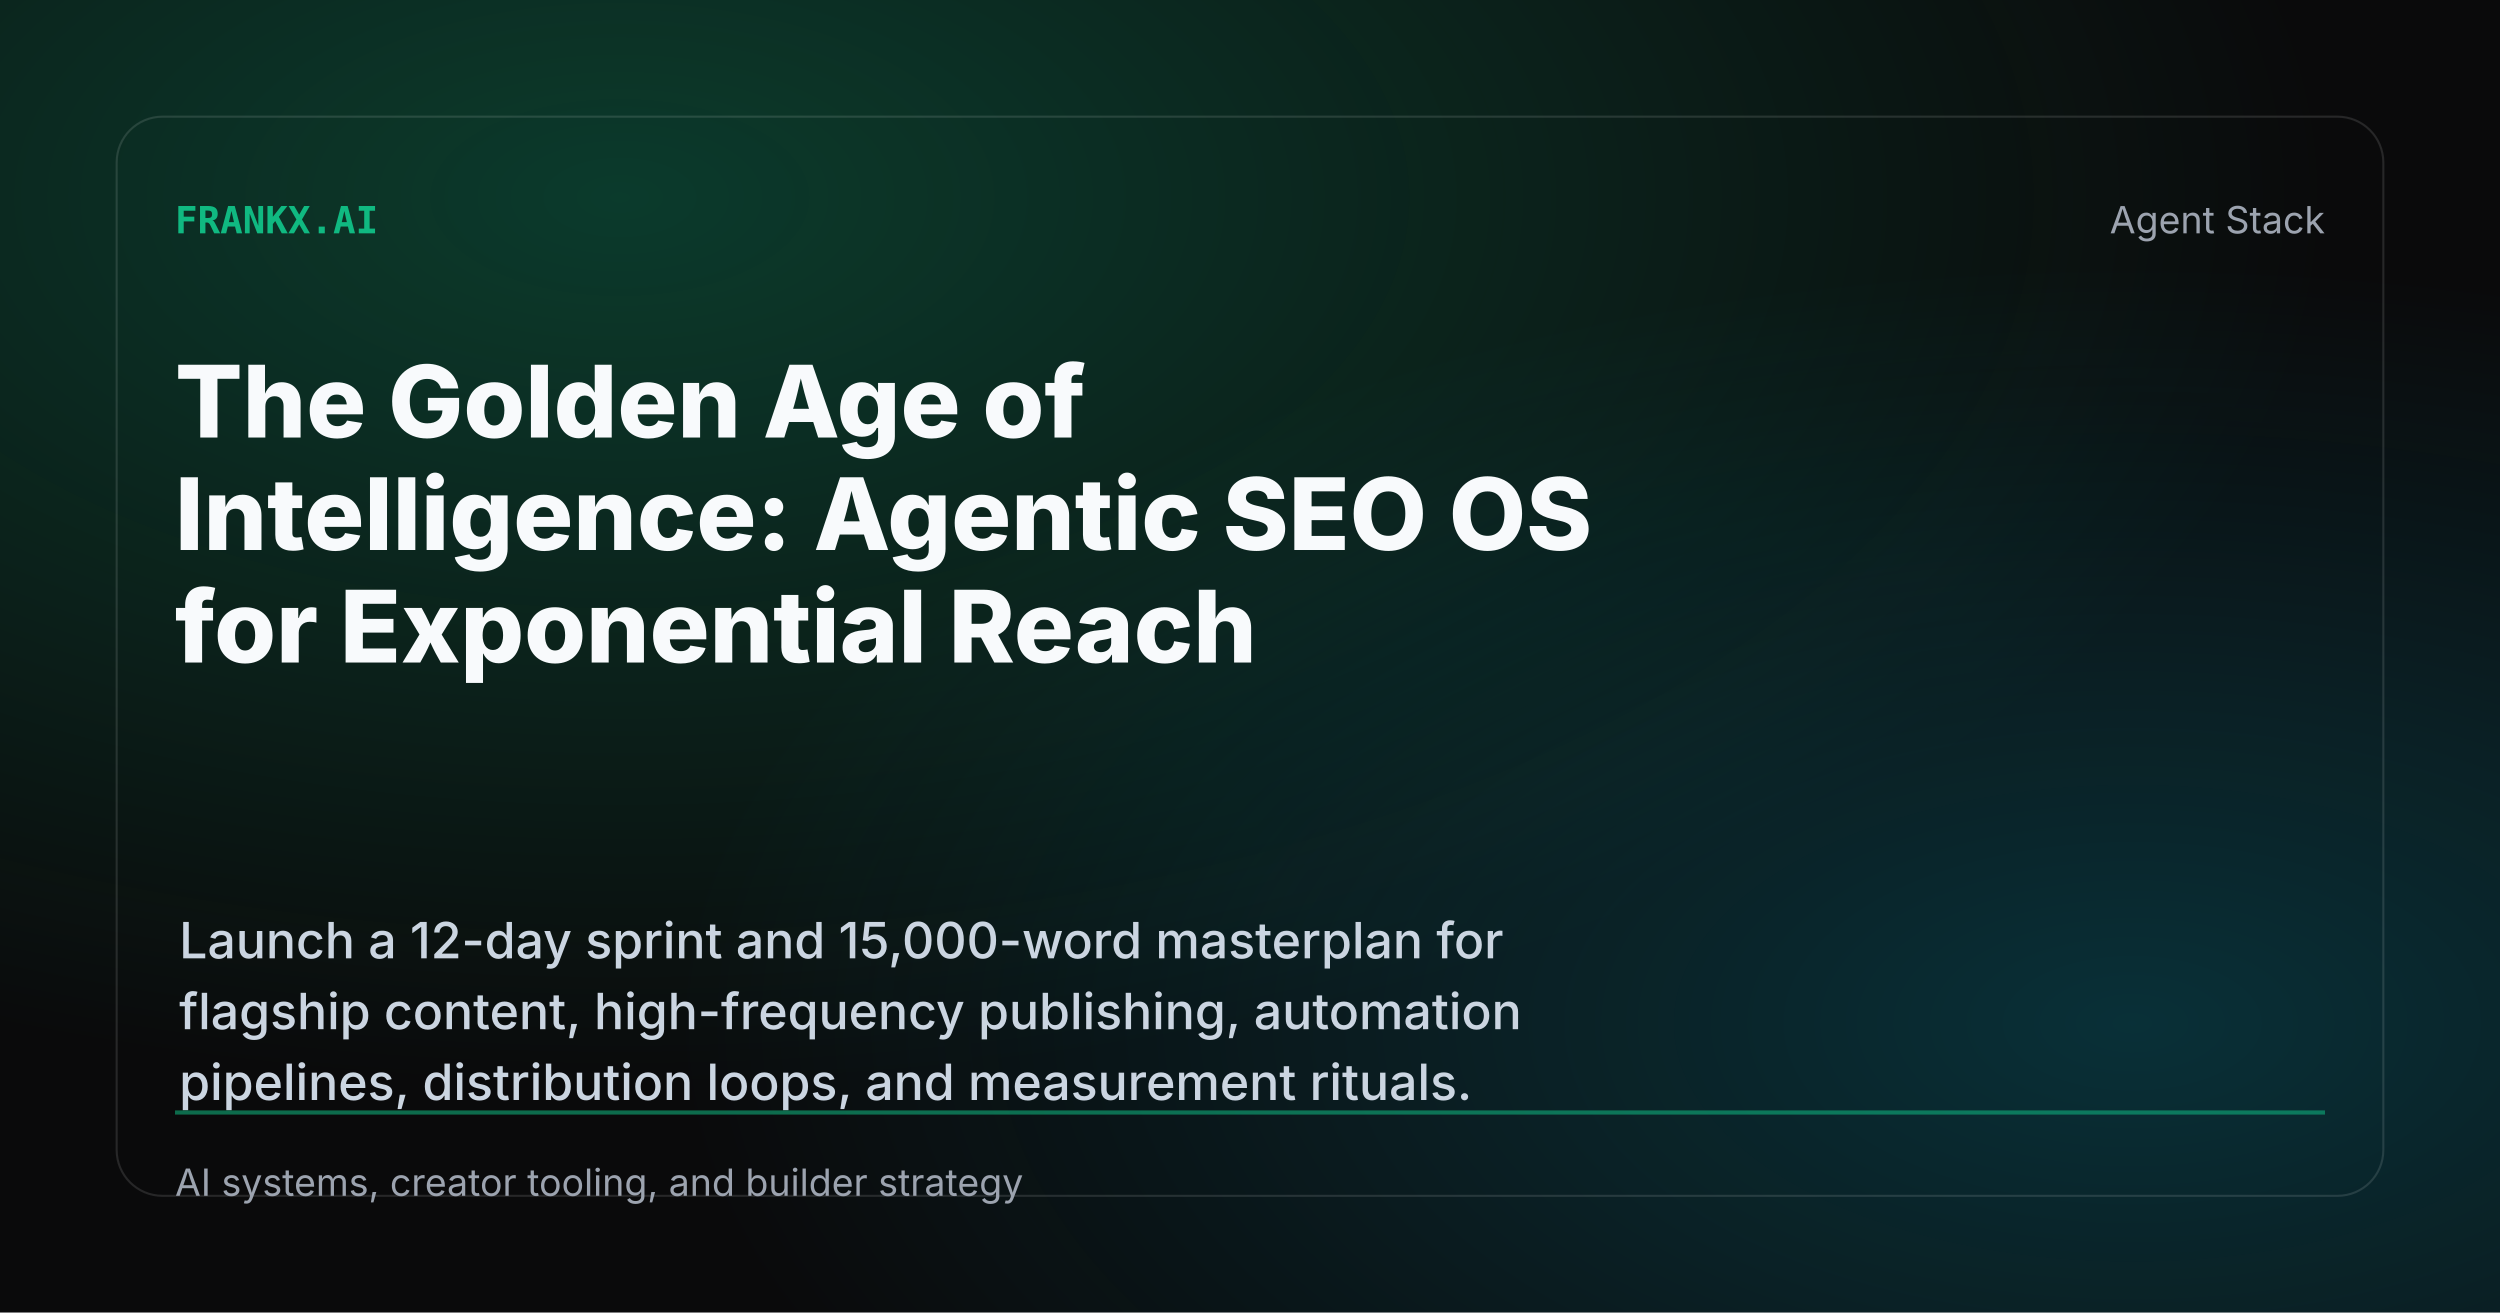
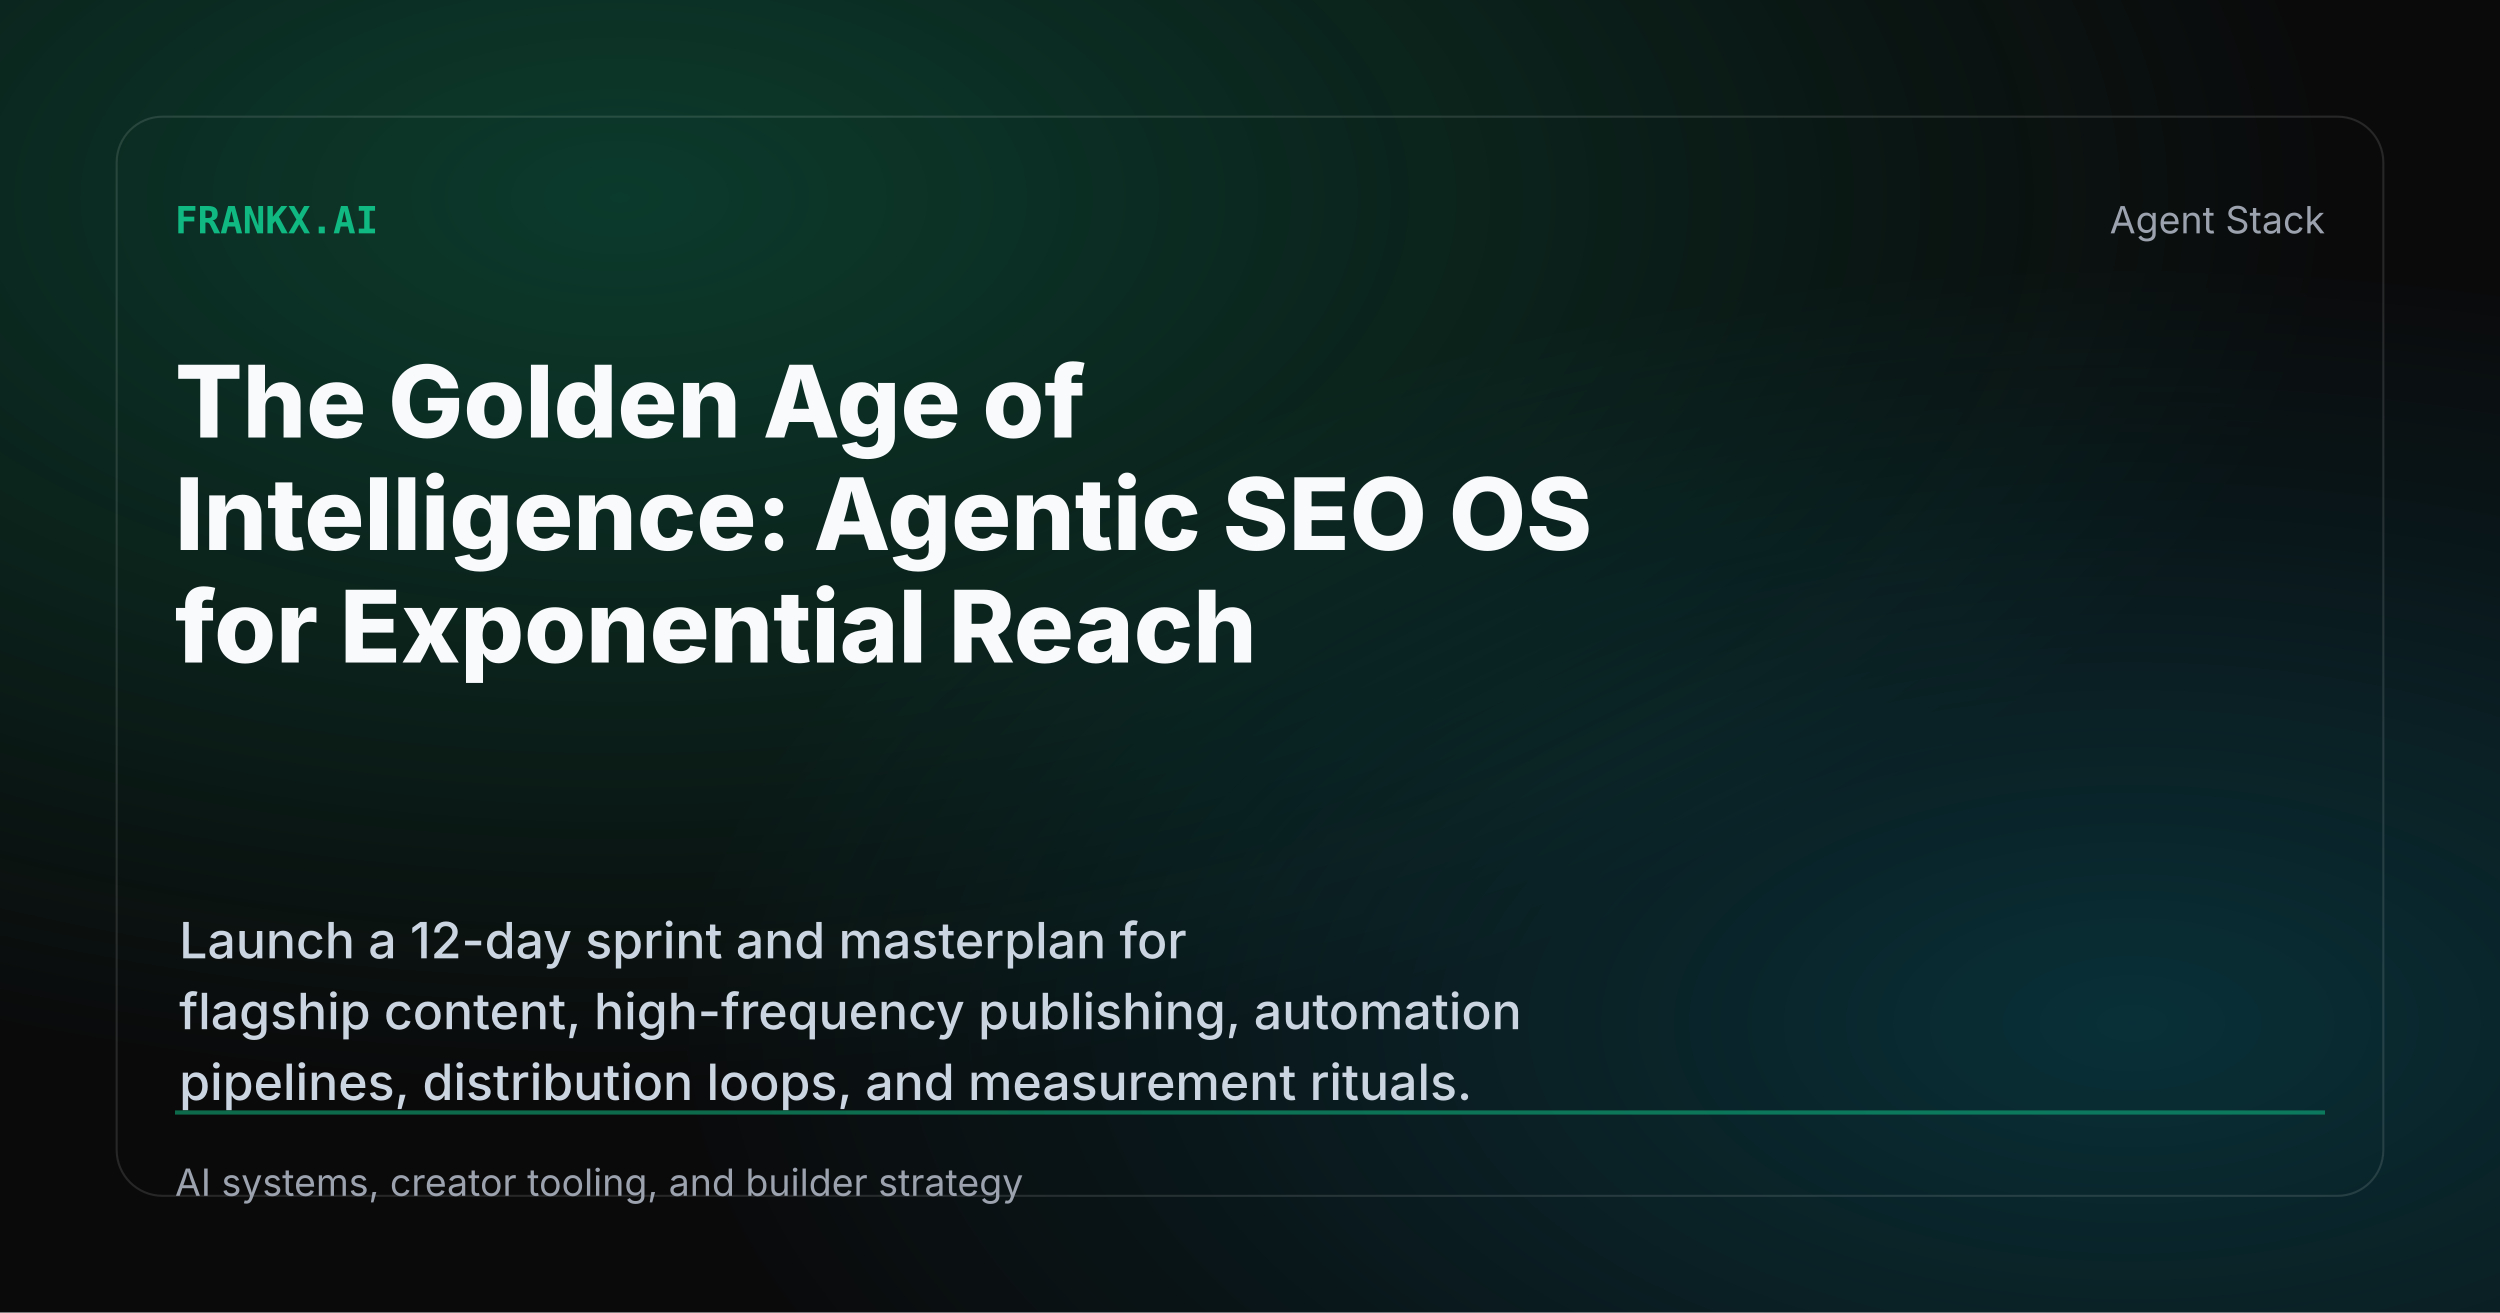
<svg xmlns="http://www.w3.org/2000/svg" width="1200" height="630" viewBox="0 0 1200 630" role="img" aria-label="The Golden Age of Intelligence: Agentic SEO OS for Exponential Reach social card">
  <defs>
    <radialGradient id="a" cx="25%" cy="15%" r="68%">
      <stop offset="0%" stop-color="#10b981" stop-opacity=".28" />
      <stop offset="100%" stop-color="#10b981" stop-opacity="0" />
    </radialGradient>
    <radialGradient id="b" cx="85%" cy="78%" r="58%">
      <stop offset="0%" stop-color="#06b6d4" stop-opacity=".22" />
      <stop offset="100%" stop-color="#06b6d4" stop-opacity="0" />
    </radialGradient>
  </defs>
  <rect width="1200" height="630" fill="#0a0a0b" />
  <rect width="1200" height="630" fill="url(#a)" />
  <rect width="1200" height="630" fill="url(#b)" />
  <rect x="56" y="56" width="1088" height="518" rx="22" fill="none" stroke="#ffffff" stroke-opacity=".12" />
  <text x="84" y="112" fill="#10b981" font-family="JetBrains Mono, Consolas, monospace" font-size="18" font-weight="700">FRANKX.AI</text>
  <text x="1116" y="112" text-anchor="end" fill="#9ca3af" font-family="Inter, Arial, sans-serif" font-size="18">Agent Stack</text>
  <text x="84" y="210" fill="#f8fafc" font-family="Inter, Arial, sans-serif" font-size="48" font-weight="780" letter-spacing="0">The Golden Age of</text>
  <text x="84" y="264" fill="#f8fafc" font-family="Inter, Arial, sans-serif" font-size="48" font-weight="780" letter-spacing="0">Intelligence: Agentic SEO OS</text>
  <text x="84" y="318" fill="#f8fafc" font-family="Inter, Arial, sans-serif" font-size="48" font-weight="780" letter-spacing="0">for Exponential Reach</text>
-   <text x="86" y="460" fill="#cbd5e1" font-family="Inter, Arial, sans-serif" font-size="24" font-weight="480" letter-spacing="0">Launch a 12-day sprint and 15,000-word masterplan for</text>
+   <text x="86" y="460" fill="#cbd5e1" font-family="Inter, Arial, sans-serif" font-size="24" font-weight="480" letter-spacing="0">Launch a 12-day sprint and masterplan for</text>
  <text x="86" y="494" fill="#cbd5e1" font-family="Inter, Arial, sans-serif" font-size="24" font-weight="480" letter-spacing="0">flagship content, high-frequency publishing, automation</text>
  <text x="86" y="528" fill="#cbd5e1" font-family="Inter, Arial, sans-serif" font-size="24" font-weight="480" letter-spacing="0">pipelines, distribution loops, and measurement rituals.</text>
  <line x1="84" y1="534" x2="1116" y2="534" stroke="#10b981" stroke-opacity=".55" stroke-width="2" />
  <text x="84" y="574" fill="#9ca3af" font-family="Inter, Arial, sans-serif" font-size="18">AI systems, creator tooling, and builder strategy</text>
</svg>
